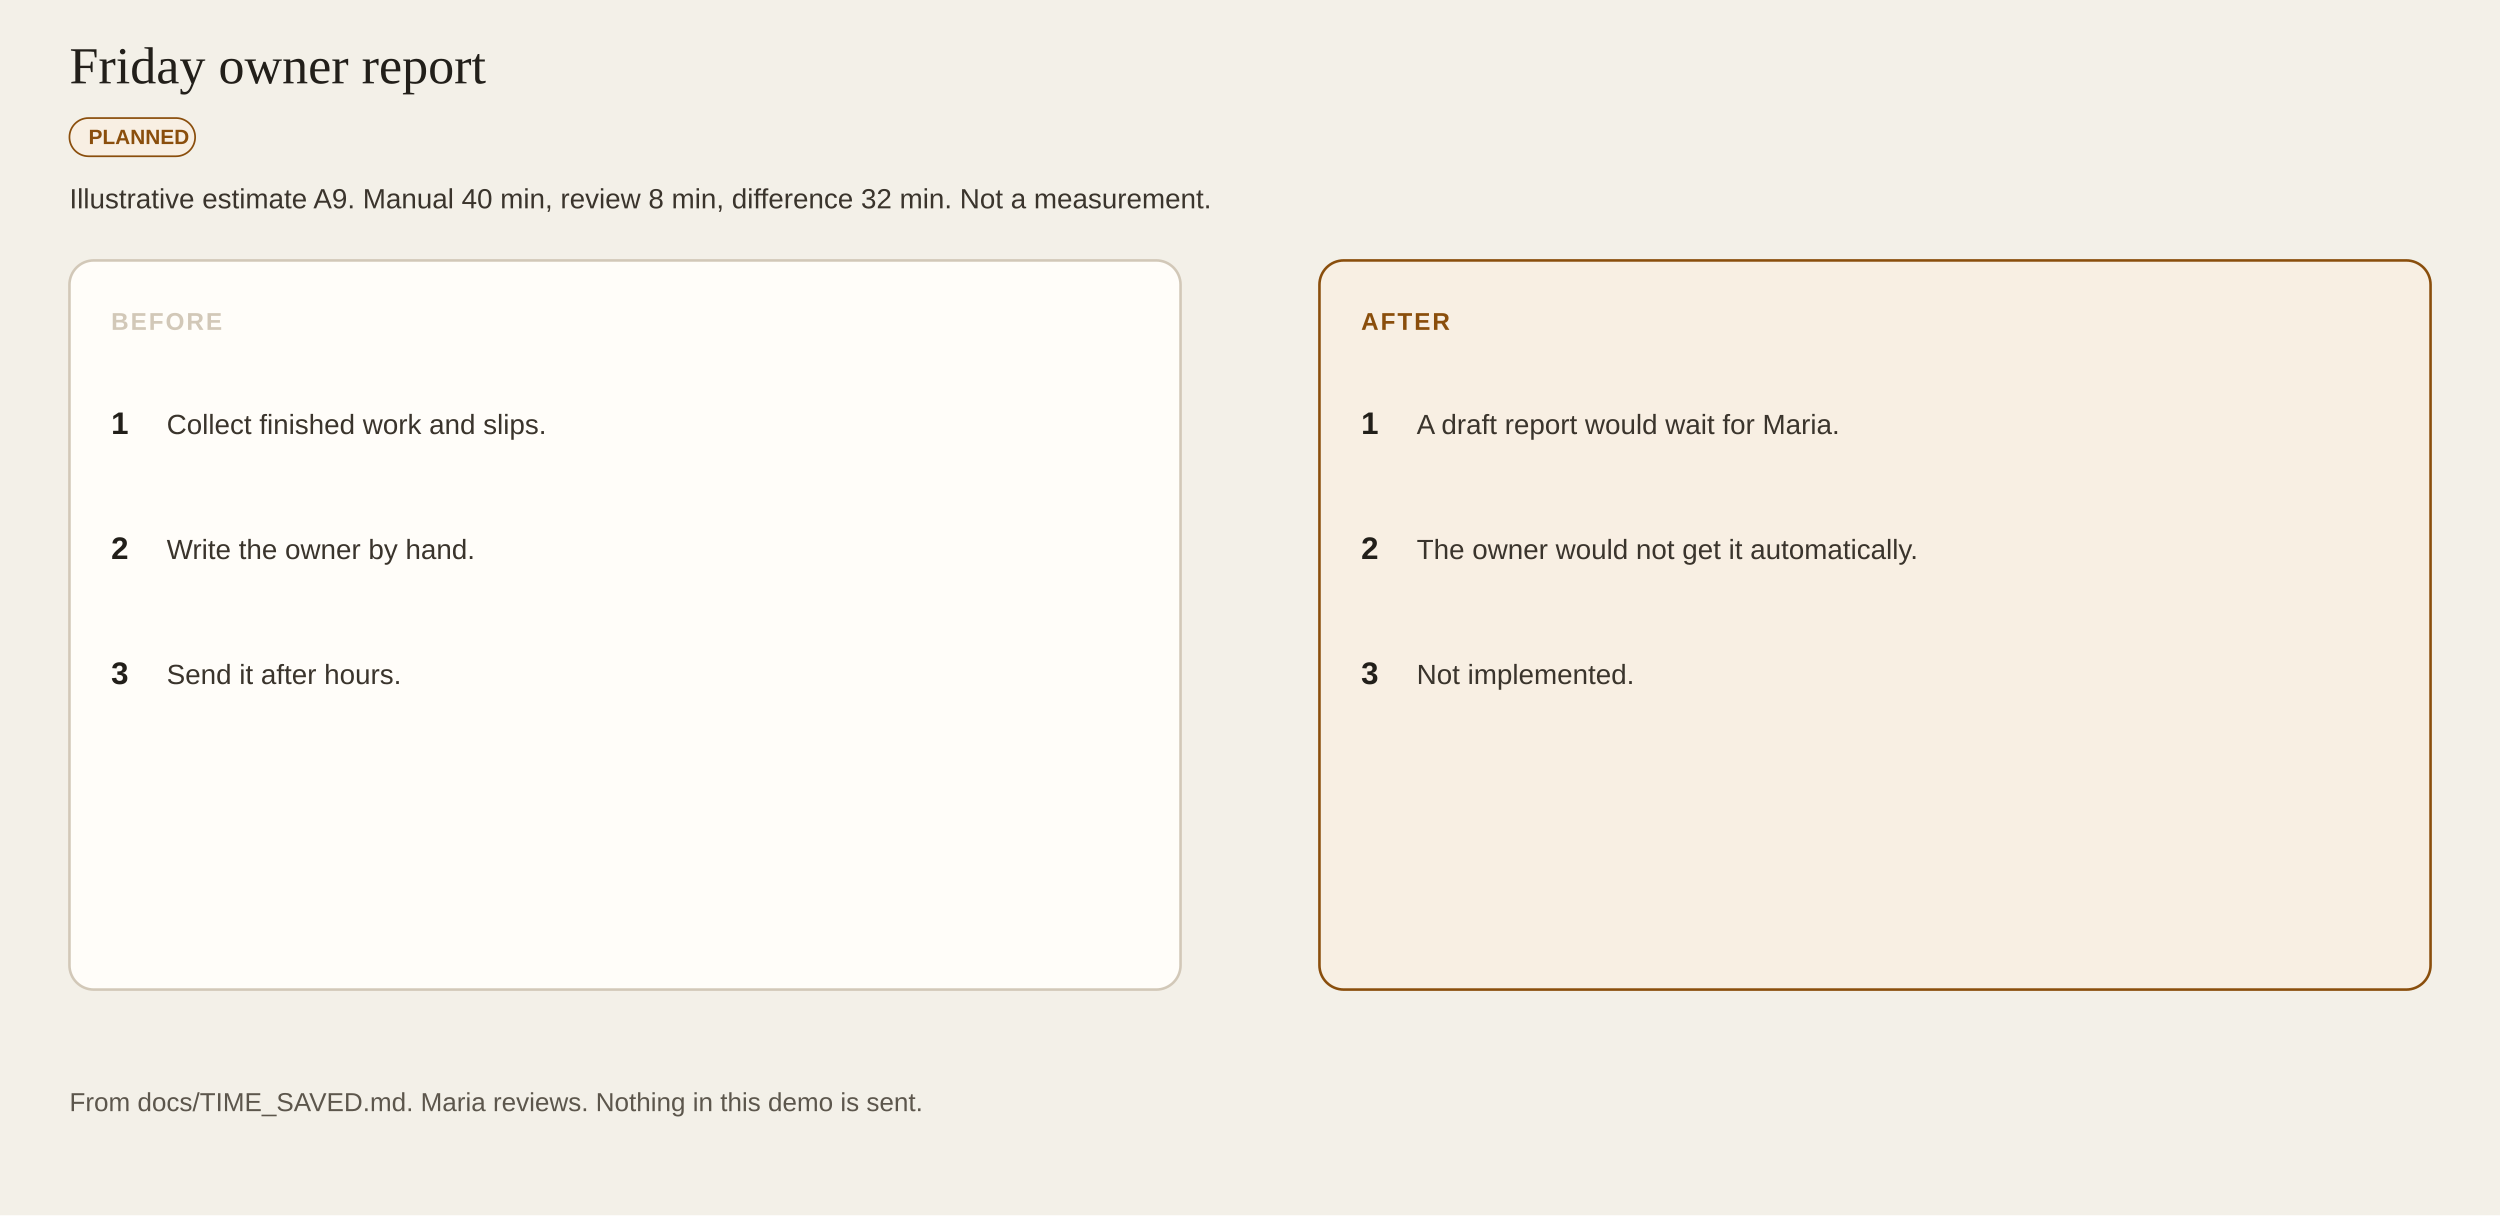
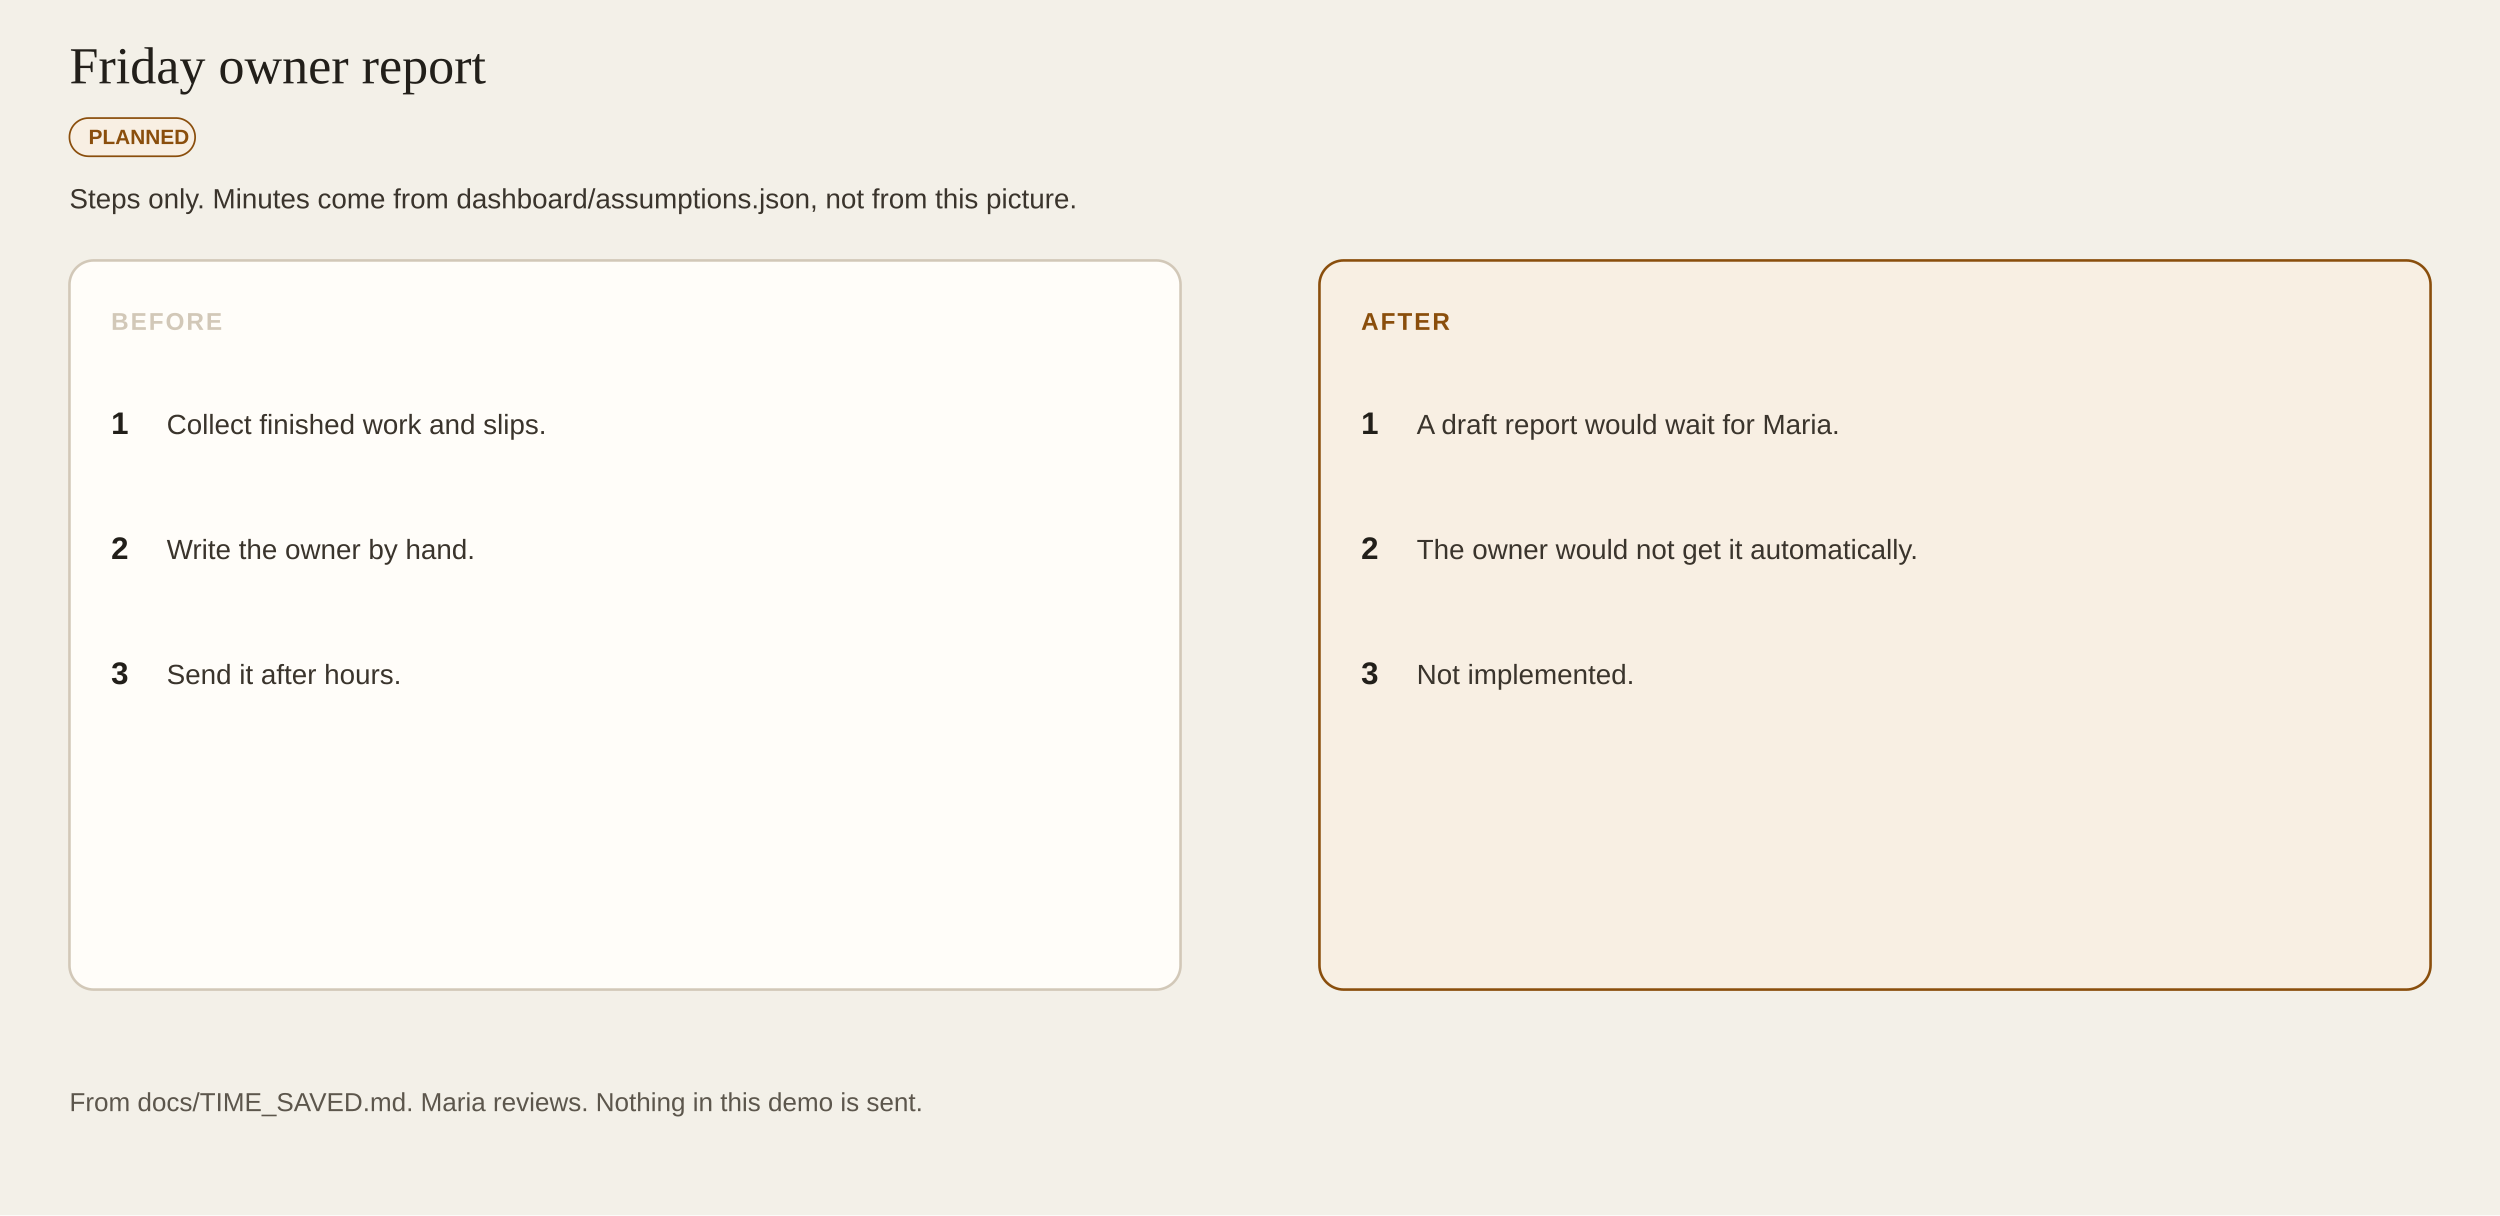
<svg xmlns="http://www.w3.org/2000/svg" width="1440" height="700" viewBox="0 0 1440 700" role="img" aria-labelledby="title desc">
  <style>text { font-family: "Liberation Sans", "Segoe UI", system-ui, sans-serif; } .serif { font-family: Georgia, "Liberation Serif", Palatino, serif; }</style>
  <rect width="1440" height="700" fill="#f3f0e8" />
  <text x="40" y="48" class="serif" font-size="30" fill="#221f1a">Friday owner report</text>
  <rect x="40" y="68" width="72.4" height="22" rx="11" fill="#f8efe3" stroke="#8a4e0c" />
  <text x="51" y="83" fill="#8a4e0c" font-size="12" font-weight="700">PLANNED</text>
-   <text x="40" y="120" font-size="16" fill="#3a342c">Illustrative estimate A9. Manual 40 min, review 8 min, difference 32 min. Not a measurement.</text>
+   <text x="40" y="120" font-size="16" fill="#3a342c">Steps only. Minutes come from dashboard/assumptions.json, not from this picture.</text>
  <rect x="40" y="150" width="640" height="420" rx="14" fill="#fffdf9" stroke="#d2c8b8" stroke-width="1.5" />
  <text x="64" y="190" fill="#d2c8b8" font-size="14" font-weight="700" letter-spacing="0.08em">BEFORE</text>
  <text x="64" y="250" fill="#221f1a" font-size="18" font-weight="700">1</text>
  <text x="96" y="250" fill="#3a342c" font-size="16">Collect finished work and slips.</text>
  <text x="64" y="322" fill="#221f1a" font-size="18" font-weight="700">2</text>
  <text x="96" y="322" fill="#3a342c" font-size="16">Write the owner by hand.</text>
  <text x="64" y="394" fill="#221f1a" font-size="18" font-weight="700">3</text>
  <text x="96" y="394" fill="#3a342c" font-size="16">Send it after hours.</text>
  <rect x="760" y="150" width="640" height="420" rx="14" fill="#f8efe3" stroke="#8a4e0c" stroke-width="1.5" />
  <text x="784" y="190" fill="#8a4e0c" font-size="14" font-weight="700" letter-spacing="0.08em">AFTER</text>
  <text x="784" y="250" fill="#221f1a" font-size="18" font-weight="700">1</text>
  <text x="816" y="250" fill="#3a342c" font-size="16">A draft report would wait for Maria.</text>
  <text x="784" y="322" fill="#221f1a" font-size="18" font-weight="700">2</text>
  <text x="816" y="322" fill="#3a342c" font-size="16">The owner would not get it automatically.</text>
  <text x="784" y="394" fill="#221f1a" font-size="18" font-weight="700">3</text>
  <text x="816" y="394" fill="#3a342c" font-size="16">Not implemented.</text>
  <text x="40" y="640" font-size="15" fill="#5c564c">From docs/TIME_SAVED.md. Maria reviews. Nothing in this demo is sent.</text>
</svg>
